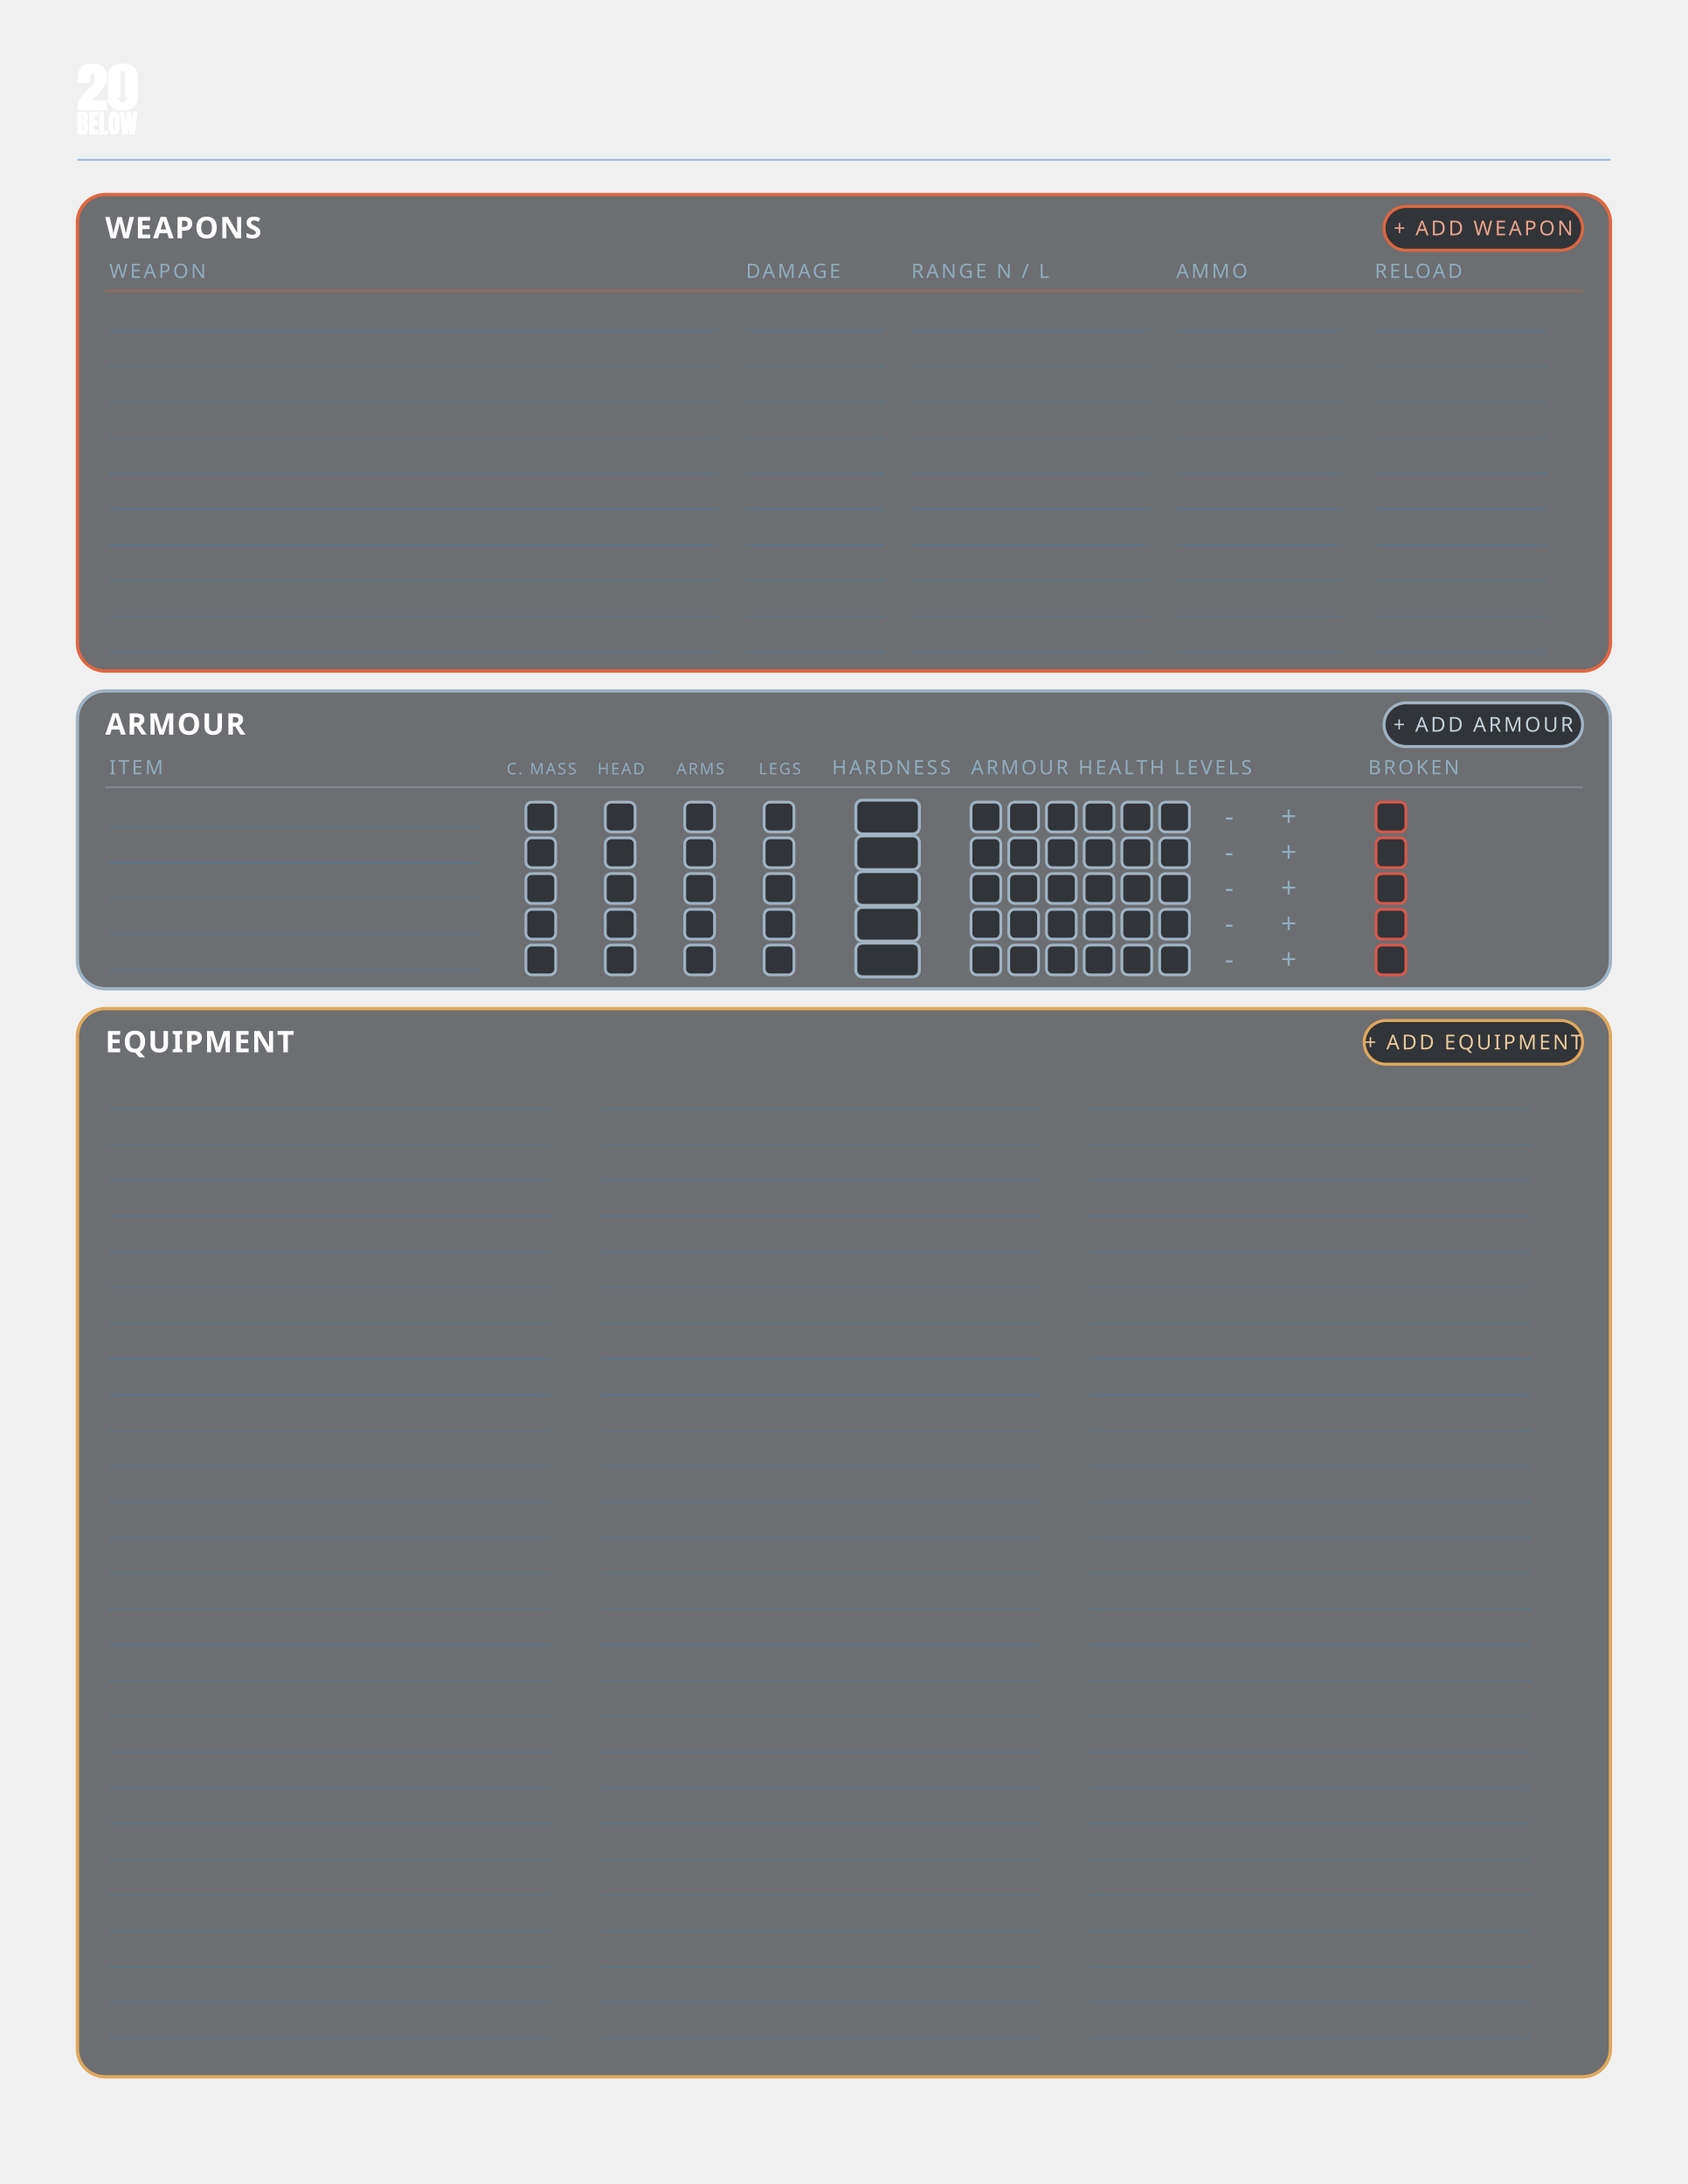
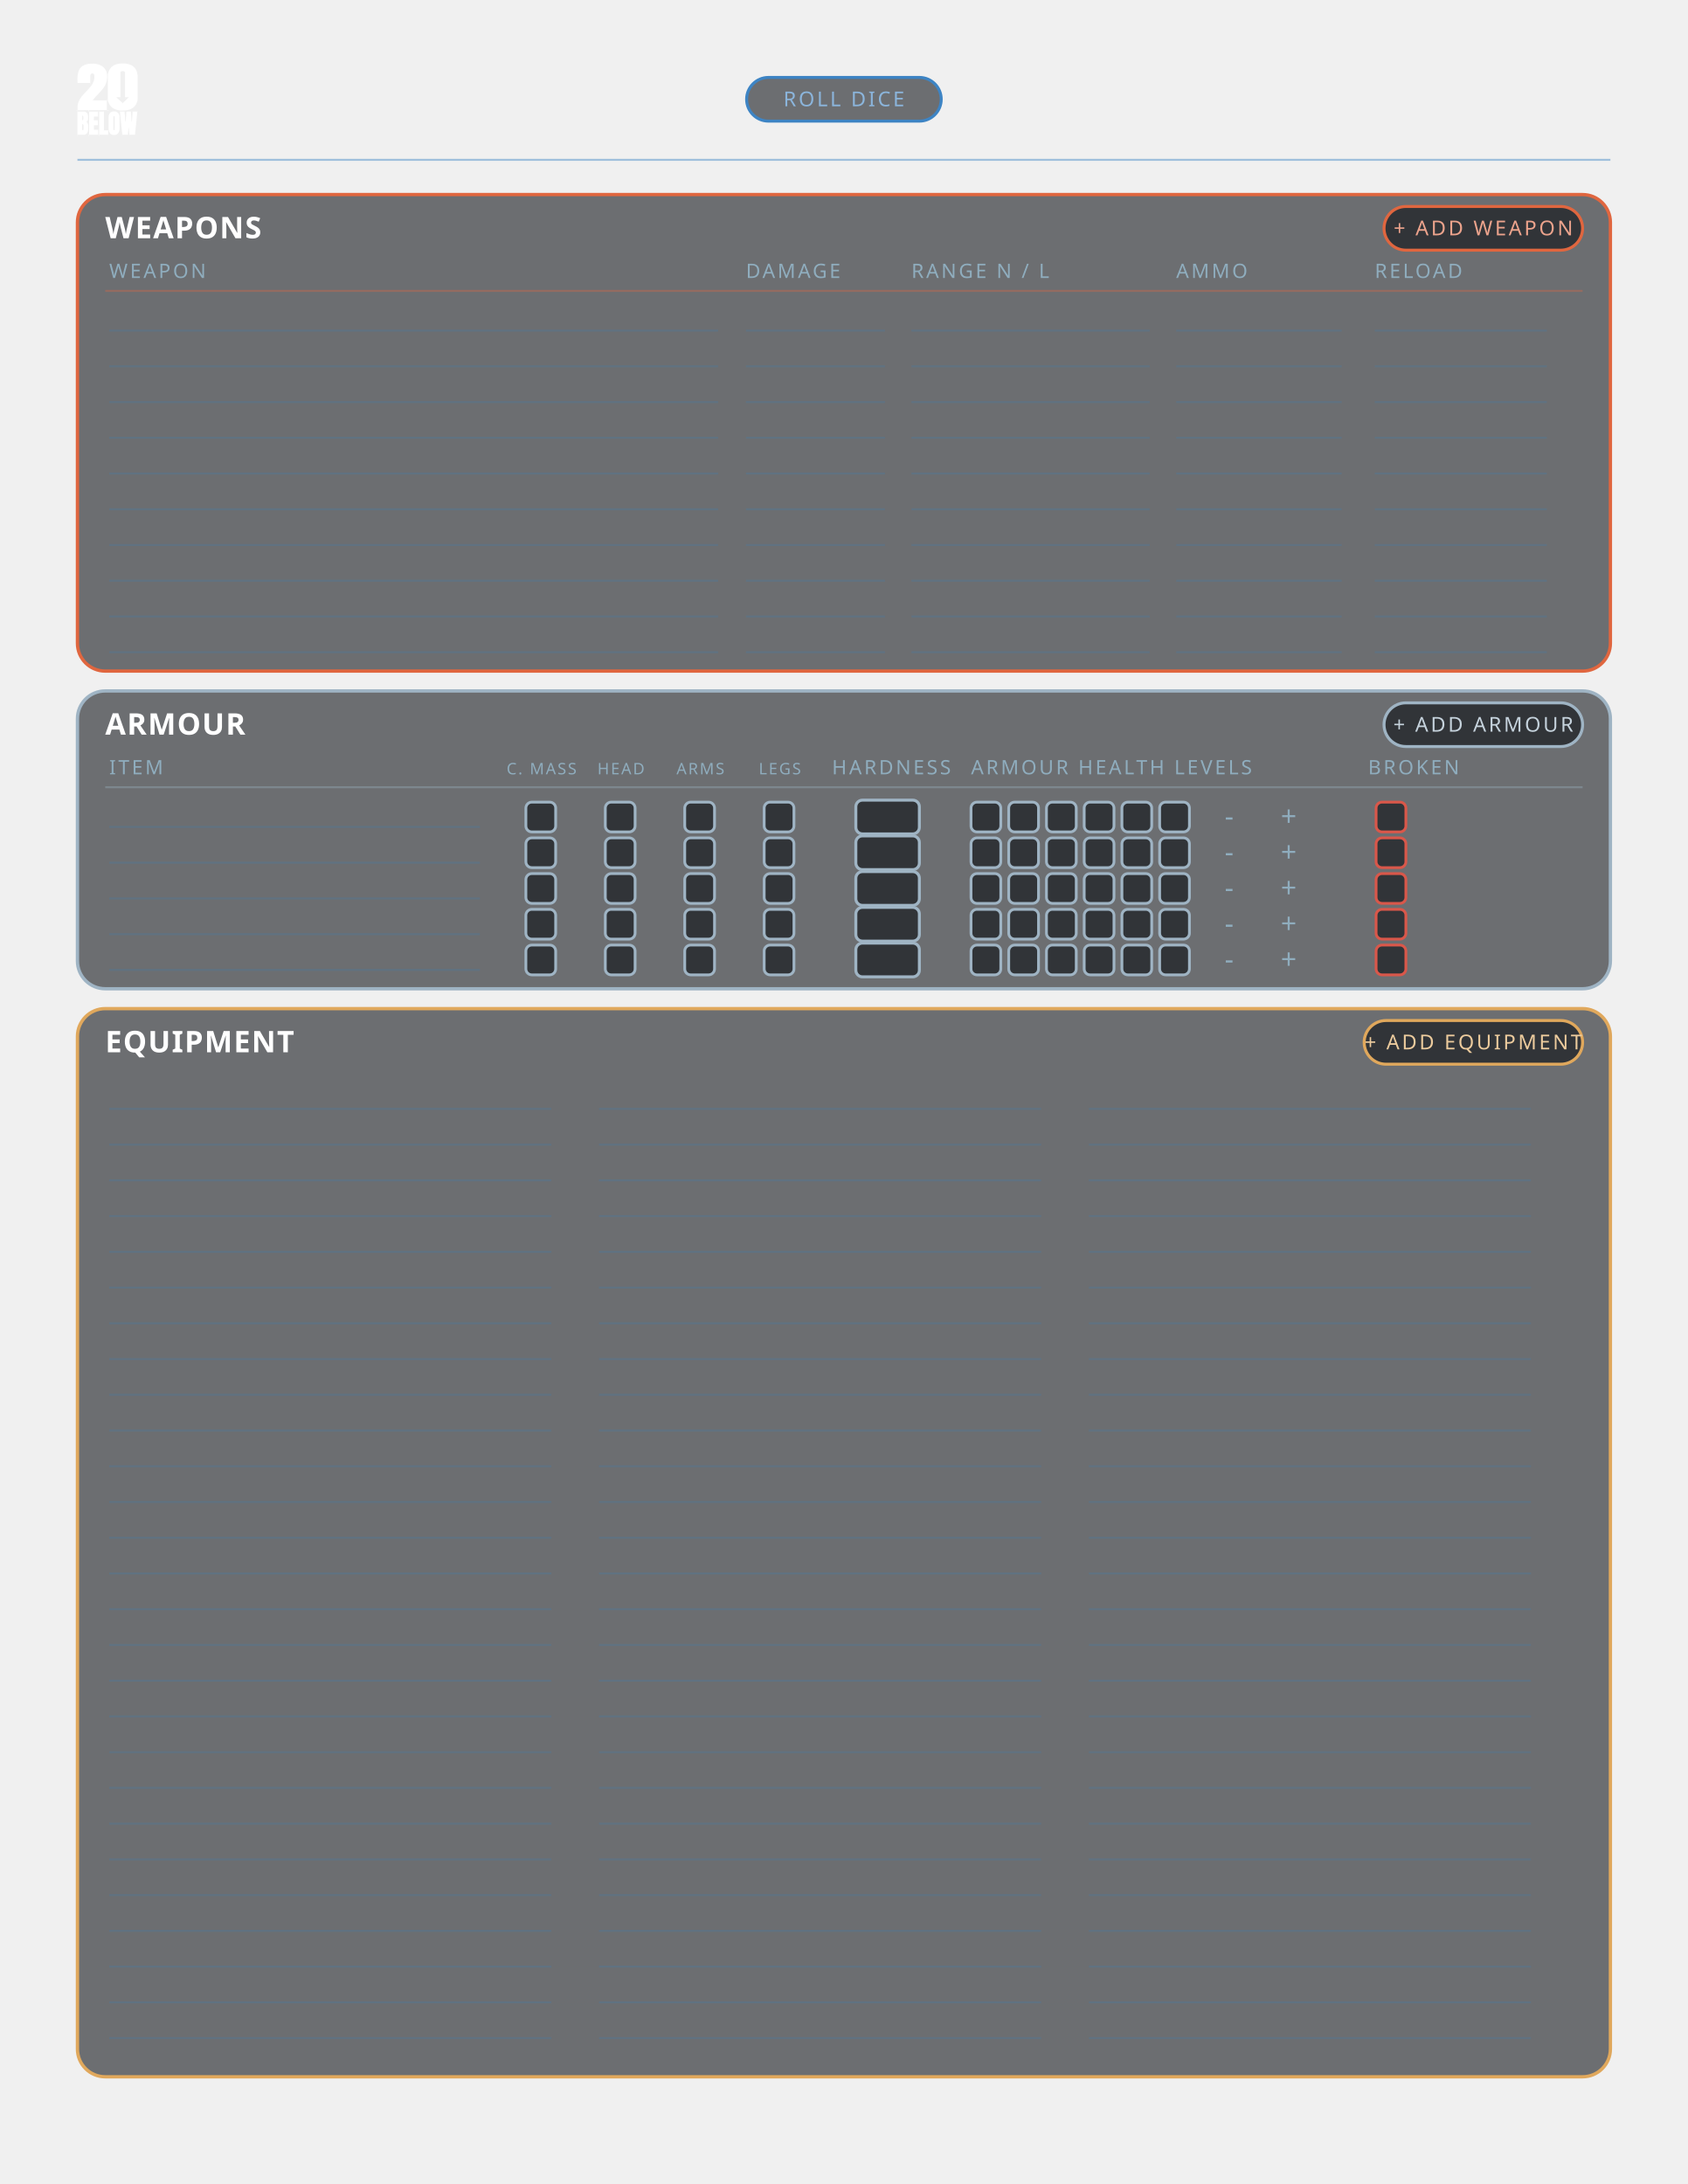
<svg xmlns="http://www.w3.org/2000/svg" width="2550" height="3300" viewBox="0 0 2550 3300" shape-rendering="geometricPrecision" text-rendering="geometricPrecision">
  <svg x="117" y="96" width="91.029" height="108" viewBox="0 0 649 770" preserveAspectRatio="xMidYMid meet" overflow="visible">
    <path fill="#FFFFFF" fill-rule="evenodd" d="M464.36 -0.14C452.82 0.49 446.39 1.89 438.79 3.29C431.18 4.68 425.65 5.99 418.71 8.21C411.77 10.44 402.54 14.20 397.14 16.64C391.75 19.08 391.46 19.30 386.36 22.86C381.25 26.42 371.23 33.89 366.50 38.00C361.77 42.11 361.46 42.96 358.00 47.50C354.54 52.04 349.18 59.18 345.71 65.21C342.25 71.25 339.64 77.14 337.21 83.71C334.79 90.29 332.76 96.93 331.14 104.64C329.52 112.36 328.10 83.79 327.50 130.00C326.90 176.21 326.62 334.71 327.57 381.93C328.52 429.14 330.52 403.81 333.21 413.29C335.90 422.76 339.42 430.92 343.71 438.79C348.01 446.65 354.04 454.63 359.00 460.50C363.96 466.37 369.11 470.39 373.50 474.00C377.89 477.61 379.49 478.85 385.36 482.14C391.23 485.44 399.48 490.36 408.71 493.79C417.95 497.21 430.40 500.60 440.79 502.71C451.17 504.83 458.48 506.05 471.00 506.50C483.52 506.95 503.87 506.37 515.93 505.43C527.99 504.49 535.80 502.46 543.36 500.86C550.92 499.25 556.04 497.54 561.29 495.79C566.54 494.04 569.30 493.13 574.86 490.36C580.42 487.58 589.54 482.37 594.64 479.14C599.75 475.92 600.94 475.27 605.50 471.00C610.06 466.73 617.86 458.52 622.00 453.50C626.14 448.48 627.39 446.39 630.36 440.86C633.32 435.32 637.39 426.73 639.79 420.29C642.18 413.85 643.26 410.43 644.71 402.21C646.17 394.00 647.87 414.54 648.50 371.00C649.13 327.46 648.68 181.82 648.50 141.00C648.32 100.18 648.71 134.29 647.43 126.07C646.14 117.86 643.80 101.87 640.79 91.71C637.77 81.56 633.82 73.18 629.36 65.14C624.89 57.11 619.95 50.05 614.00 43.50C608.05 36.95 600.83 30.83 593.64 25.86C586.45 20.88 579.60 17.24 570.86 13.64C562.12 10.05 551.69 6.64 541.21 4.29C530.74 1.93 520.81 0.24 508.00 -0.50C495.19 -1.24 475.89 -0.77 464.36 -0.14Z M139.36 1.86C129.87 2.20 128.85 2.35 121.07 3.57C113.30 4.80 100.87 7.04 92.71 9.21C84.56 11.39 78.54 13.70 72.14 16.64C65.75 19.58 59.30 23.63 54.36 26.86C49.42 30.08 46.92 31.75 42.50 36.00C38.08 40.25 31.83 47.17 27.86 52.36C23.88 57.55 21.58 61.08 18.64 67.14C15.70 73.20 12.89 79.06 10.21 88.71C7.54 98.37 4.36 112.86 2.57 125.07C0.79 137.29 -0.17 150.19 -0.50 162.00C-0.83 173.81 0.23 188.44 0.57 195.93C0.92 203.42 1.12 204.71 1.57 206.93C2.02 209.14 -19.18 208.89 3.29 209.21C25.75 209.54 113.99 209.39 136.36 208.86C158.73 208.32 137.31 217.48 137.50 206.00C137.69 194.52 137.23 153.23 137.50 140.00C137.77 126.77 138.45 130.29 139.14 126.64C139.83 123.00 140.67 120.50 141.64 118.14C142.62 115.79 142.96 114.30 145.00 112.50C147.04 110.70 151.36 108.36 153.86 107.36C156.36 106.36 157.43 106.36 160.00 106.50C162.57 106.64 166.40 106.93 169.29 108.21C172.17 109.50 175.10 110.40 177.29 114.21C179.48 118.02 181.56 124.27 182.43 131.07C183.30 137.87 182.93 148.12 182.50 155.00C182.07 161.88 181.14 166.48 179.86 172.36C178.57 178.24 177.54 183.04 174.79 190.29C172.04 197.54 167.63 207.80 163.36 215.86C159.08 223.92 157.04 228.20 149.14 238.64C141.25 249.08 128.69 264.36 116.00 278.50C103.31 292.64 84.50 311.00 73.00 323.50C61.50 336.00 54.19 344.52 47.00 353.50C39.81 362.48 34.42 370.42 29.86 377.36C25.30 384.30 22.92 388.58 19.64 395.14C16.37 401.70 12.94 408.61 10.21 416.71C7.49 424.82 4.74 436.90 3.29 443.79C1.83 450.67 1.75 448.51 1.50 458.00C1.25 467.49 1.20 493.30 1.79 500.71C2.37 508.13 -47.13 502.27 5.00 502.50C57.13 502.73 262.65 502.82 314.57 502.07C366.49 501.32 316.18 515.01 316.50 498.00C316.82 480.99 316.69 416.81 316.50 400.00C316.31 383.19 339.94 397.73 315.36 397.14C290.77 396.56 193.86 396.83 169.00 396.50C144.14 396.17 162.38 400.98 166.21 395.14C170.05 389.31 179.70 375.44 192.00 361.50C204.30 347.56 228.33 324.00 240.00 311.50C251.67 299.00 254.98 294.98 262.00 286.50C269.02 278.02 275.92 269.92 282.14 260.64C288.37 251.37 294.25 241.58 299.36 230.86C304.46 220.13 309.44 207.94 312.79 196.29C316.13 184.63 318.14 169.14 319.43 160.93C320.71 152.71 320.50 153.81 320.50 147.00C320.50 140.19 320.20 127.96 319.43 120.07C318.65 112.18 317.30 105.70 315.86 99.64C314.42 93.58 313.24 89.60 310.79 83.71C308.33 77.83 305.56 71.11 301.14 64.36C296.73 57.61 290.01 49.15 284.29 43.21C278.56 37.27 273.36 33.14 266.79 28.71C260.21 24.29 251.94 19.89 244.86 16.64C237.77 13.39 232.27 11.39 224.29 9.21C216.30 7.04 204.64 4.86 196.93 3.57C189.21 2.29 187.60 1.79 178.00 1.50C168.40 1.21 148.85 1.51 139.36 1.86Z M483.50 81.00C487.49 80.82 493.83 81.17 497.50 82.00C501.17 82.83 503.45 84.05 505.50 86.00C507.55 87.95 508.63 90.20 509.79 93.71C510.94 97.23 511.96 62.70 512.43 107.07C512.89 151.44 512.13 317.37 512.57 359.93C513.01 402.49 508.83 362.00 515.07 362.43C521.31 362.86 543.76 362.31 550.00 362.50C556.24 362.69 562.08 353.65 552.50 363.57C542.92 373.49 503.42 411.65 492.50 422.00C481.58 432.35 499.17 435.38 487.00 425.64C474.83 415.90 430.33 374.10 419.50 363.57C408.67 353.05 415.26 362.69 422.00 362.50C428.74 362.31 453.19 362.86 459.93 362.43C466.67 362.00 462.00 402.00 462.43 359.93C462.86 317.86 462.07 154.40 462.50 110.00C462.93 65.60 464.13 97.30 465.00 93.50C465.87 89.70 466.29 88.95 467.71 87.21C469.14 85.48 470.94 84.11 473.57 83.07C476.20 82.04 479.51 81.18 483.50 81.00Z M387.36 515.86C382.49 516.46 376.02 517.19 370.71 519.21C365.40 521.24 359.83 524.33 355.50 528.00C351.17 531.67 347.43 536.76 344.71 541.21C342.00 545.67 340.75 548.75 339.21 554.71C337.68 560.68 336.12 552.29 335.50 577.00C334.88 601.71 335.06 678.61 335.50 703.00C335.94 727.39 337.19 718.31 338.14 723.36C339.10 728.40 339.43 729.07 341.21 733.29C343.00 737.50 346.14 744.52 348.86 748.64C351.57 752.76 354.45 755.38 357.50 758.00C360.55 760.62 363.81 762.69 367.14 764.36C370.48 766.02 374.36 767.14 377.50 768.00C380.64 768.86 381.75 769.25 386.00 769.50C390.25 769.75 397.02 770.36 403.00 769.50C408.98 768.64 417.11 766.27 421.86 764.36C426.61 762.44 427.93 761.43 431.50 758.00C435.07 754.57 440.23 748.89 443.29 743.79C446.35 738.68 448.15 733.99 449.86 727.36C451.56 720.73 452.89 729.06 453.50 704.00C454.11 678.94 453.94 601.23 453.50 577.00C453.06 552.77 452.05 563.95 450.86 558.64C449.67 553.33 447.98 548.86 446.36 545.14C444.74 541.43 443.29 539.21 441.14 536.36C439.00 533.50 436.38 530.45 433.50 528.00C430.62 525.55 427.02 523.31 423.86 521.64C420.69 519.98 418.49 519.01 414.50 518.00C410.51 516.99 404.45 515.93 399.93 515.57C395.40 515.21 392.23 515.25 387.36 515.86Z M1.43 517.93C-9.82 518.68 -0.23 480.70 -0.50 522.00C-0.77 563.30 -0.80 724.80 -0.21 765.71C0.37 806.63 -8.87 767.20 3.00 767.50C14.87 767.80 57.60 767.93 71.00 767.50C84.40 767.07 79.01 766.68 83.43 764.93C87.85 763.18 94.02 759.69 97.50 757.00C100.98 754.31 102.07 752.57 104.29 748.79C106.50 745.00 108.93 740.26 110.79 734.29C112.64 728.31 114.48 723.48 115.43 712.93C116.38 702.38 116.60 679.88 116.50 671.00C116.40 662.12 116.25 664.75 114.86 659.64C113.46 654.54 109.95 644.55 108.14 640.36C106.33 636.17 105.75 636.39 104.00 634.50C102.25 632.61 96.75 632.27 97.64 629.00C98.54 625.73 106.73 619.70 109.36 614.86C111.99 610.01 112.57 607.24 113.43 599.93C114.29 592.62 115.08 580.06 114.50 571.00C113.92 561.94 111.65 551.68 109.93 545.57C108.20 539.46 105.88 537.12 104.14 534.36C102.40 531.60 101.55 530.79 99.50 529.00C97.45 527.21 94.69 525.14 91.86 523.64C89.02 522.14 86.64 521.02 82.50 520.00C78.36 518.98 80.51 517.85 67.00 517.50C53.49 517.15 12.68 517.18 1.43 517.93Z M126.64 518.14C111.23 518.73 125.64 479.74 125.50 521.00C125.36 562.26 125.20 724.63 125.79 765.71C126.37 806.80 112.85 767.25 129.00 767.50C145.15 767.75 206.80 767.80 222.71 767.21C238.63 766.63 224.31 772.76 224.50 764.00C224.69 755.24 224.44 723.06 223.86 714.64C223.27 706.23 228.30 713.70 221.00 713.50C213.70 713.30 187.21 713.62 180.07 713.43C172.93 713.24 178.57 712.93 178.14 712.36C177.71 711.79 177.50 717.79 177.50 710.00C177.50 702.21 177.56 673.23 178.14 665.64C178.73 658.06 174.37 664.70 181.00 664.50C187.63 664.30 211.45 664.62 217.93 664.43C224.40 664.24 219.43 663.93 219.86 663.36C220.29 662.79 220.46 669.32 220.50 661.00C220.54 652.68 220.82 621.68 220.07 613.43C219.32 605.18 222.90 611.93 216.00 611.50C209.10 611.07 185.06 611.44 178.64 610.86C172.23 610.27 177.68 614.13 177.50 608.00C177.32 601.87 177.14 580.14 177.57 574.07C178.00 568.00 173.17 572.00 180.07 571.57C186.98 571.14 212.04 571.70 219.00 571.50C225.96 571.30 221.35 579.04 221.86 570.36C222.37 561.68 222.71 528.24 222.07 519.43C221.43 510.62 233.90 517.71 218.00 517.50C202.10 517.29 142.06 517.56 126.64 518.14Z M234.64 518.14C226.73 518.73 233.64 479.74 233.50 521.00C233.36 562.26 233.20 724.63 233.79 765.71C234.37 806.80 221.01 767.25 237.00 767.50C252.99 767.75 313.96 767.80 329.71 767.21C345.46 766.63 331.31 771.76 331.50 764.00C331.69 756.24 331.44 728.06 330.86 720.64C330.27 713.23 335.13 719.70 328.00 719.50C320.87 719.30 295.14 719.86 288.07 719.43C281.00 719.00 286.07 750.26 285.57 716.93C285.07 683.60 285.83 552.67 285.07 519.43C284.31 486.19 289.40 517.71 281.00 517.50C272.60 517.29 242.56 517.56 234.64 518.14Z M459.64 518.14C451.90 519.38 454.65 483.56 458.57 524.93C462.49 566.30 478.57 725.93 483.14 766.36C487.71 806.79 476.52 767.31 486.00 767.50C495.48 767.69 530.43 767.76 540.00 767.50C549.57 767.24 541.67 778.67 543.43 765.93C545.19 753.19 549.14 704.26 550.57 691.07C552.00 677.88 550.40 674.24 552.00 686.79C553.60 699.33 558.31 752.90 560.14 766.36C561.98 779.81 553.30 767.42 563.00 767.50C572.70 767.58 608.79 767.79 618.36 766.86C627.93 765.93 619.58 767.58 620.43 761.93C621.27 756.27 619.43 772.26 623.43 732.93C627.43 693.60 641.02 561.64 644.43 525.93C647.83 490.21 644.43 520.05 643.86 518.64C643.29 517.24 648.64 517.69 641.00 517.50C633.36 517.31 605.85 517.18 598.00 517.50C590.15 517.82 596.10 500.64 593.93 519.43C591.76 538.21 588.05 630.14 585.00 630.21C581.95 630.29 577.81 538.64 575.64 519.86C573.48 501.07 579.81 517.76 572.00 517.50C564.19 517.24 536.36 516.02 528.79 518.29C521.21 520.55 528.37 512.25 526.57 531.07C524.77 549.89 521.06 633.18 518.00 631.21C514.94 629.25 510.38 538.24 508.21 519.29C506.05 500.33 513.10 517.69 505.00 517.50C496.90 517.31 467.38 516.90 459.64 518.14Z M51.14 563.64C51.71 556.24 52.37 562.51 54.00 562.50C55.63 562.49 59.36 562.14 60.93 563.57C62.50 565.00 63.00 566.00 63.43 571.07C63.86 576.14 63.74 588.43 63.50 594.00C63.26 599.57 62.62 602.12 62.00 604.50C61.38 606.88 60.80 607.46 59.79 608.29C58.77 609.11 57.18 609.27 55.93 609.43C54.68 609.58 53.18 609.63 52.29 609.21C51.39 608.80 50.76 614.52 50.57 606.93C50.38 599.33 50.57 571.05 51.14 563.64Z M391.57 568.07C393.26 567.36 396.56 566.63 398.21 568.29C399.87 569.94 400.95 555.05 401.50 578.00C402.05 600.95 401.89 683.06 401.50 706.00C401.11 728.94 400.39 713.58 399.14 715.64C397.89 717.70 395.44 718.13 394.00 718.36C392.56 718.58 391.42 717.73 390.50 717.00C389.58 716.27 389.17 716.33 388.50 714.00C387.83 711.67 386.83 725.17 386.50 703.00C386.17 680.83 386.24 602.74 386.50 581.00C386.76 559.26 387.23 574.73 388.07 572.57C388.92 570.42 389.88 568.79 391.57 568.07Z M51.14 655.64C52.21 645.57 55.13 654.42 56.93 654.57C58.73 654.73 60.76 655.74 61.93 656.57C63.10 657.40 63.33 657.83 63.93 659.57C64.52 661.31 65.30 658.65 65.50 667.00C65.70 675.35 65.76 701.60 65.14 709.64C64.52 717.69 63.86 713.88 61.79 715.29C59.71 716.69 54.60 718.12 52.71 718.07C50.83 718.02 50.76 725.40 50.50 715.00C50.24 704.60 50.07 665.71 51.14 655.64Z" />
  </svg>
+   <path d="M1161 117 H1389 A33 33 0 0 1 1422 150 V150 A33 33 0 0 1 1389 183 H1161 A33 33 0 0 1 1128 150 V150 A33 33 0 0 1 1161 117 Z" fill="#01050A" fill-opacity="0.55" />
+   <path d="M1161 117 H1389 A33 33 0 0 1 1422 150 V150 A33 33 0 0 1 1389 183 H1161 A33 33 0 0 1 1128 150 V150 A33 33 0 0 1 1161 117 Z" fill="none" stroke="#3D84C4" stroke-width="4.5" />
+   <text x="1275" y="160.56" font-family="'Segoe UI', Montserrat, system-ui, sans-serif" font-size="31" letter-spacing="3.6" fill="#8BB5DC" text-anchor="middle">ROLL DICE</text>
  <rect x="117" y="240" width="2316" height="3" fill="#3D84C4" fill-opacity="0.45" />
  <path d="M159 294 H2391 A42 42 0 0 1 2433 336 V972 A42 42 0 0 1 2391 1014 H159 A42 42 0 0 1 117 972 V336 A42 42 0 0 1 159 294 Z" fill="#01050A" fill-opacity="0.55" />
  <path d="M159 294 H2391 A42 42 0 0 1 2433 336 V972 A42 42 0 0 1 2391 1014 H159 A42 42 0 0 1 117 972 V336 A42 42 0 0 1 159 294 Z" fill="none" stroke="#E0663F" stroke-width="5" />
  <text x="159" y="360" font-family="'Segoe UI Semibold', 'Segoe UI', Montserrat, system-ui, sans-serif" font-size="45" font-weight="600" letter-spacing="1.8" fill="#FFFFFF" text-anchor="start">WEAPONS</text>
  <path d="M2124 312 H2358 A33 33 0 0 1 2391 345 V345 A33 33 0 0 1 2358 378 H2124 A33 33 0 0 1 2091 345 V345 A33 33 0 0 1 2124 312 Z" fill="#01050A" fill-opacity="0.55" />
  <path d="M2124 312 H2358 A33 33 0 0 1 2391 345 V345 A33 33 0 0 1 2358 378 H2124 A33 33 0 0 1 2091 345 V345 A33 33 0 0 1 2124 312 Z" fill="none" stroke="#E0663F" stroke-width="4.5" />
  <text x="2241" y="355.56" font-family="'Segoe UI', Montserrat, system-ui, sans-serif" font-size="31" letter-spacing="3.6" fill="#ECA38C" text-anchor="middle">+ ADD WEAPON</text>
  <text x="165" y="420" font-family="'Segoe UI', Montserrat, system-ui, sans-serif" font-size="30" letter-spacing="3.6" fill="#8FADBE" text-anchor="start">WEAPON</text>
  <text x="1127" y="420" font-family="'Segoe UI', Montserrat, system-ui, sans-serif" font-size="30" letter-spacing="3.6" fill="#8FADBE" text-anchor="start">DAMAGE</text>
  <text x="1377" y="420" font-family="'Segoe UI', Montserrat, system-ui, sans-serif" font-size="30" letter-spacing="3.6" fill="#8FADBE" text-anchor="start">RANGE N / L</text>
  <text x="1777" y="420" font-family="'Segoe UI', Montserrat, system-ui, sans-serif" font-size="30" letter-spacing="3.6" fill="#8FADBE" text-anchor="start">AMMO</text>
  <text x="2077" y="420" font-family="'Segoe UI', Montserrat, system-ui, sans-serif" font-size="30" letter-spacing="3.6" fill="#8FADBE" text-anchor="start">RELOAD</text>
  <rect x="159" y="438" width="2232" height="3" fill="#E0663F" fill-opacity="0.35" />
  <rect x="165" y="498" width="920" height="3" fill="#5C7488" fill-opacity="0.7" />
  <rect x="1127" y="498" width="210" height="3" fill="#5C7488" fill-opacity="0.7" />
  <rect x="1377" y="498" width="360" height="3" fill="#5C7488" fill-opacity="0.7" />
  <rect x="1777" y="498" width="250" height="3" fill="#5C7488" fill-opacity="0.7" />
  <rect x="2077" y="498" width="260" height="3" fill="#5C7488" fill-opacity="0.7" />
  <rect x="165" y="552" width="920" height="3" fill="#5C7488" fill-opacity="0.7" />
  <rect x="1127" y="552" width="210" height="3" fill="#5C7488" fill-opacity="0.7" />
  <rect x="1377" y="552" width="360" height="3" fill="#5C7488" fill-opacity="0.7" />
  <rect x="1777" y="552" width="250" height="3" fill="#5C7488" fill-opacity="0.7" />
  <rect x="2077" y="552" width="260" height="3" fill="#5C7488" fill-opacity="0.7" />
  <rect x="165" y="606" width="920" height="3" fill="#5C7488" fill-opacity="0.7" />
  <rect x="1127" y="606" width="210" height="3" fill="#5C7488" fill-opacity="0.7" />
  <rect x="1377" y="606" width="360" height="3" fill="#5C7488" fill-opacity="0.7" />
  <rect x="1777" y="606" width="250" height="3" fill="#5C7488" fill-opacity="0.7" />
  <rect x="2077" y="606" width="260" height="3" fill="#5C7488" fill-opacity="0.7" />
  <rect x="165" y="660" width="920" height="3" fill="#5C7488" fill-opacity="0.7" />
  <rect x="1127" y="660" width="210" height="3" fill="#5C7488" fill-opacity="0.7" />
  <rect x="1377" y="660" width="360" height="3" fill="#5C7488" fill-opacity="0.7" />
  <rect x="1777" y="660" width="250" height="3" fill="#5C7488" fill-opacity="0.7" />
  <rect x="2077" y="660" width="260" height="3" fill="#5C7488" fill-opacity="0.7" />
  <rect x="165" y="714" width="920" height="3" fill="#5C7488" fill-opacity="0.7" />
  <rect x="1127" y="714" width="210" height="3" fill="#5C7488" fill-opacity="0.7" />
  <rect x="1377" y="714" width="360" height="3" fill="#5C7488" fill-opacity="0.7" />
  <rect x="1777" y="714" width="250" height="3" fill="#5C7488" fill-opacity="0.7" />
  <rect x="2077" y="714" width="260" height="3" fill="#5C7488" fill-opacity="0.7" />
  <rect x="165" y="768" width="920" height="3" fill="#5C7488" fill-opacity="0.7" />
  <rect x="1127" y="768" width="210" height="3" fill="#5C7488" fill-opacity="0.7" />
  <rect x="1377" y="768" width="360" height="3" fill="#5C7488" fill-opacity="0.7" />
  <rect x="1777" y="768" width="250" height="3" fill="#5C7488" fill-opacity="0.7" />
  <rect x="2077" y="768" width="260" height="3" fill="#5C7488" fill-opacity="0.7" />
  <rect x="165" y="822" width="920" height="3" fill="#5C7488" fill-opacity="0.7" />
  <rect x="1127" y="822" width="210" height="3" fill="#5C7488" fill-opacity="0.7" />
  <rect x="1377" y="822" width="360" height="3" fill="#5C7488" fill-opacity="0.7" />
  <rect x="1777" y="822" width="250" height="3" fill="#5C7488" fill-opacity="0.7" />
  <rect x="2077" y="822" width="260" height="3" fill="#5C7488" fill-opacity="0.7" />
  <rect x="165" y="876" width="920" height="3" fill="#5C7488" fill-opacity="0.7" />
  <rect x="1127" y="876" width="210" height="3" fill="#5C7488" fill-opacity="0.7" />
  <rect x="1377" y="876" width="360" height="3" fill="#5C7488" fill-opacity="0.7" />
  <rect x="1777" y="876" width="250" height="3" fill="#5C7488" fill-opacity="0.7" />
  <rect x="2077" y="876" width="260" height="3" fill="#5C7488" fill-opacity="0.7" />
  <rect x="165" y="930" width="920" height="3" fill="#5C7488" fill-opacity="0.7" />
  <rect x="1127" y="930" width="210" height="3" fill="#5C7488" fill-opacity="0.7" />
  <rect x="1377" y="930" width="360" height="3" fill="#5C7488" fill-opacity="0.7" />
  <rect x="1777" y="930" width="250" height="3" fill="#5C7488" fill-opacity="0.7" />
  <rect x="2077" y="930" width="260" height="3" fill="#5C7488" fill-opacity="0.7" />
  <rect x="165" y="984" width="920" height="3" fill="#5C7488" fill-opacity="0.7" />
  <rect x="1127" y="984" width="210" height="3" fill="#5C7488" fill-opacity="0.7" />
  <rect x="1377" y="984" width="360" height="3" fill="#5C7488" fill-opacity="0.7" />
  <rect x="1777" y="984" width="250" height="3" fill="#5C7488" fill-opacity="0.7" />
  <rect x="2077" y="984" width="260" height="3" fill="#5C7488" fill-opacity="0.7" />
  <path d="M159 1044 H2391 A42 42 0 0 1 2433 1086 V1452 A42 42 0 0 1 2391 1494 H159 A42 42 0 0 1 117 1452 V1086 A42 42 0 0 1 159 1044 Z" fill="#01050A" fill-opacity="0.55" />
  <path d="M159 1044 H2391 A42 42 0 0 1 2433 1086 V1452 A42 42 0 0 1 2391 1494 H159 A42 42 0 0 1 117 1452 V1086 A42 42 0 0 1 159 1044 Z" fill="none" stroke="#9FB4C4" stroke-width="5" />
  <text x="159" y="1110" font-family="'Segoe UI Semibold', 'Segoe UI', Montserrat, system-ui, sans-serif" font-size="45" font-weight="600" letter-spacing="1.8" fill="#FFFFFF" text-anchor="start">ARMOUR</text>
  <path d="M2124 1062 H2358 A33 33 0 0 1 2391 1095 V1095 A33 33 0 0 1 2358 1128 H2124 A33 33 0 0 1 2091 1095 V1095 A33 33 0 0 1 2124 1062 Z" fill="#01050A" fill-opacity="0.55" />
  <path d="M2124 1062 H2358 A33 33 0 0 1 2391 1095 V1095 A33 33 0 0 1 2358 1128 H2124 A33 33 0 0 1 2091 1095 V1095 A33 33 0 0 1 2124 1062 Z" fill="none" stroke="#9FB4C4" stroke-width="4.5" />
  <text x="2241" y="1105.56" font-family="'Segoe UI', Montserrat, system-ui, sans-serif" font-size="31" letter-spacing="3.6" fill="#C5D2DC" text-anchor="middle">+ ADD ARMOUR</text>
  <text x="165" y="1170" font-family="'Segoe UI', Montserrat, system-ui, sans-serif" font-size="30" letter-spacing="3.6" fill="#8FADBE" text-anchor="start">ITEM</text>
  <text x="1257" y="1170" font-family="'Segoe UI', Montserrat, system-ui, sans-serif" font-size="30" letter-spacing="3.6" fill="#8FADBE" text-anchor="start">HARDNESS</text>
  <text x="1467" y="1170" font-family="'Segoe UI', Montserrat, system-ui, sans-serif" font-size="30" letter-spacing="3.6" fill="#8FADBE" text-anchor="start">ARMOUR HEALTH LEVELS</text>
  <text x="2067" y="1170" font-family="'Segoe UI', Montserrat, system-ui, sans-serif" font-size="30" letter-spacing="3.6" fill="#8FADBE" text-anchor="start">BROKEN</text>
  <text x="818.2" y="1170" font-family="'Segoe UI', Montserrat, system-ui, sans-serif" font-size="24" letter-spacing="2.4" fill="#8FADBE" text-anchor="middle">C. MASS</text>
  <text x="938.2" y="1170" font-family="'Segoe UI', Montserrat, system-ui, sans-serif" font-size="24" letter-spacing="2.4" fill="#8FADBE" text-anchor="middle">HEAD</text>
  <text x="1058.2" y="1170" font-family="'Segoe UI', Montserrat, system-ui, sans-serif" font-size="24" letter-spacing="2.4" fill="#8FADBE" text-anchor="middle">ARMS</text>
  <text x="1178.2" y="1170" font-family="'Segoe UI', Montserrat, system-ui, sans-serif" font-size="24" letter-spacing="2.4" fill="#8FADBE" text-anchor="middle">LEGS</text>
  <rect x="159" y="1188" width="2232" height="3" fill="#9FB4C4" fill-opacity="0.35" />
  <rect x="165" y="1248" width="560" height="3" fill="#5C7488" fill-opacity="0.7" />
  <rect x="794.5" y="1212" width="45" height="45" rx="9" fill="#01050A" fill-opacity="0.55" stroke="#9FB4C4" stroke-width="4.2" stroke-opacity="1" />
  <rect x="914.5" y="1212" width="45" height="45" rx="9" fill="#01050A" fill-opacity="0.55" stroke="#9FB4C4" stroke-width="4.2" stroke-opacity="1" />
  <rect x="1034.5" y="1212" width="45" height="45" rx="9" fill="#01050A" fill-opacity="0.55" stroke="#9FB4C4" stroke-width="4.2" stroke-opacity="1" />
  <rect x="1154.5" y="1212" width="45" height="45" rx="9" fill="#01050A" fill-opacity="0.55" stroke="#9FB4C4" stroke-width="4.2" stroke-opacity="1" />
  <rect x="1293" y="1209" width="96" height="51" rx="10" fill="#01050A" fill-opacity="0.55" stroke="#9FB4C4" stroke-width="4.5" />
  <rect x="1467" y="1212" width="45" height="45" rx="9" fill="#01050A" fill-opacity="0.55" stroke="#9FB4C4" stroke-width="4.2" stroke-opacity="1" />
  <rect x="1524" y="1212" width="45" height="45" rx="9" fill="#01050A" fill-opacity="0.55" stroke="#9FB4C4" stroke-width="4.2" stroke-opacity="1" />
  <rect x="1581" y="1212" width="45" height="45" rx="9" fill="#01050A" fill-opacity="0.55" stroke="#9FB4C4" stroke-width="4.2" stroke-opacity="1" />
  <rect x="1638" y="1212" width="45" height="45" rx="9" fill="#01050A" fill-opacity="0.55" stroke="#9FB4C4" stroke-width="4.2" stroke-opacity="1" />
  <rect x="1695" y="1212" width="45" height="45" rx="9" fill="#01050A" fill-opacity="0.55" stroke="#9FB4C4" stroke-width="4.2" stroke-opacity="1" />
  <rect x="1752" y="1212" width="45" height="45" rx="9" fill="#01050A" fill-opacity="0.55" stroke="#9FB4C4" stroke-width="4.2" stroke-opacity="1" />
  <text x="1857" y="1248" font-family="'Segoe UI', Montserrat, system-ui, sans-serif" font-size="42" letter-spacing="0" fill="#8FADBE" text-anchor="middle">-</text>
  <text x="1947" y="1248" font-family="'Segoe UI', Montserrat, system-ui, sans-serif" font-size="42" letter-spacing="0" fill="#8FADBE" text-anchor="middle">+</text>
  <rect x="2079" y="1212" width="45" height="45" rx="9" fill="#01050A" fill-opacity="0.55" stroke="#D9574A" stroke-width="4.2" stroke-opacity="1" />
  <rect x="165" y="1302" width="560" height="3" fill="#5C7488" fill-opacity="0.7" />
  <rect x="794.5" y="1266" width="45" height="45" rx="9" fill="#01050A" fill-opacity="0.55" stroke="#9FB4C4" stroke-width="4.2" stroke-opacity="1" />
  <rect x="914.5" y="1266" width="45" height="45" rx="9" fill="#01050A" fill-opacity="0.55" stroke="#9FB4C4" stroke-width="4.2" stroke-opacity="1" />
  <rect x="1034.5" y="1266" width="45" height="45" rx="9" fill="#01050A" fill-opacity="0.55" stroke="#9FB4C4" stroke-width="4.2" stroke-opacity="1" />
  <rect x="1154.5" y="1266" width="45" height="45" rx="9" fill="#01050A" fill-opacity="0.55" stroke="#9FB4C4" stroke-width="4.2" stroke-opacity="1" />
  <rect x="1293" y="1263" width="96" height="51" rx="10" fill="#01050A" fill-opacity="0.55" stroke="#9FB4C4" stroke-width="4.5" />
  <rect x="1467" y="1266" width="45" height="45" rx="9" fill="#01050A" fill-opacity="0.55" stroke="#9FB4C4" stroke-width="4.2" stroke-opacity="1" />
  <rect x="1524" y="1266" width="45" height="45" rx="9" fill="#01050A" fill-opacity="0.55" stroke="#9FB4C4" stroke-width="4.2" stroke-opacity="1" />
  <rect x="1581" y="1266" width="45" height="45" rx="9" fill="#01050A" fill-opacity="0.55" stroke="#9FB4C4" stroke-width="4.2" stroke-opacity="1" />
  <rect x="1638" y="1266" width="45" height="45" rx="9" fill="#01050A" fill-opacity="0.55" stroke="#9FB4C4" stroke-width="4.2" stroke-opacity="1" />
  <rect x="1695" y="1266" width="45" height="45" rx="9" fill="#01050A" fill-opacity="0.55" stroke="#9FB4C4" stroke-width="4.2" stroke-opacity="1" />
  <rect x="1752" y="1266" width="45" height="45" rx="9" fill="#01050A" fill-opacity="0.55" stroke="#9FB4C4" stroke-width="4.2" stroke-opacity="1" />
  <text x="1857" y="1302" font-family="'Segoe UI', Montserrat, system-ui, sans-serif" font-size="42" letter-spacing="0" fill="#8FADBE" text-anchor="middle">-</text>
  <text x="1947" y="1302" font-family="'Segoe UI', Montserrat, system-ui, sans-serif" font-size="42" letter-spacing="0" fill="#8FADBE" text-anchor="middle">+</text>
  <rect x="2079" y="1266" width="45" height="45" rx="9" fill="#01050A" fill-opacity="0.55" stroke="#D9574A" stroke-width="4.2" stroke-opacity="1" />
  <rect x="165" y="1356" width="560" height="3" fill="#5C7488" fill-opacity="0.7" />
  <rect x="794.5" y="1320" width="45" height="45" rx="9" fill="#01050A" fill-opacity="0.55" stroke="#9FB4C4" stroke-width="4.2" stroke-opacity="1" />
  <rect x="914.5" y="1320" width="45" height="45" rx="9" fill="#01050A" fill-opacity="0.55" stroke="#9FB4C4" stroke-width="4.2" stroke-opacity="1" />
  <rect x="1034.5" y="1320" width="45" height="45" rx="9" fill="#01050A" fill-opacity="0.55" stroke="#9FB4C4" stroke-width="4.2" stroke-opacity="1" />
  <rect x="1154.5" y="1320" width="45" height="45" rx="9" fill="#01050A" fill-opacity="0.55" stroke="#9FB4C4" stroke-width="4.2" stroke-opacity="1" />
  <rect x="1293" y="1317" width="96" height="51" rx="10" fill="#01050A" fill-opacity="0.55" stroke="#9FB4C4" stroke-width="4.5" />
  <rect x="1467" y="1320" width="45" height="45" rx="9" fill="#01050A" fill-opacity="0.55" stroke="#9FB4C4" stroke-width="4.2" stroke-opacity="1" />
  <rect x="1524" y="1320" width="45" height="45" rx="9" fill="#01050A" fill-opacity="0.55" stroke="#9FB4C4" stroke-width="4.2" stroke-opacity="1" />
  <rect x="1581" y="1320" width="45" height="45" rx="9" fill="#01050A" fill-opacity="0.55" stroke="#9FB4C4" stroke-width="4.2" stroke-opacity="1" />
  <rect x="1638" y="1320" width="45" height="45" rx="9" fill="#01050A" fill-opacity="0.55" stroke="#9FB4C4" stroke-width="4.2" stroke-opacity="1" />
  <rect x="1695" y="1320" width="45" height="45" rx="9" fill="#01050A" fill-opacity="0.55" stroke="#9FB4C4" stroke-width="4.2" stroke-opacity="1" />
  <rect x="1752" y="1320" width="45" height="45" rx="9" fill="#01050A" fill-opacity="0.55" stroke="#9FB4C4" stroke-width="4.2" stroke-opacity="1" />
  <text x="1857" y="1356" font-family="'Segoe UI', Montserrat, system-ui, sans-serif" font-size="42" letter-spacing="0" fill="#8FADBE" text-anchor="middle">-</text>
  <text x="1947" y="1356" font-family="'Segoe UI', Montserrat, system-ui, sans-serif" font-size="42" letter-spacing="0" fill="#8FADBE" text-anchor="middle">+</text>
  <rect x="2079" y="1320" width="45" height="45" rx="9" fill="#01050A" fill-opacity="0.55" stroke="#D9574A" stroke-width="4.2" stroke-opacity="1" />
  <rect x="165" y="1410" width="560" height="3" fill="#5C7488" fill-opacity="0.7" />
  <rect x="794.5" y="1374" width="45" height="45" rx="9" fill="#01050A" fill-opacity="0.55" stroke="#9FB4C4" stroke-width="4.2" stroke-opacity="1" />
  <rect x="914.5" y="1374" width="45" height="45" rx="9" fill="#01050A" fill-opacity="0.55" stroke="#9FB4C4" stroke-width="4.2" stroke-opacity="1" />
  <rect x="1034.5" y="1374" width="45" height="45" rx="9" fill="#01050A" fill-opacity="0.55" stroke="#9FB4C4" stroke-width="4.2" stroke-opacity="1" />
  <rect x="1154.5" y="1374" width="45" height="45" rx="9" fill="#01050A" fill-opacity="0.55" stroke="#9FB4C4" stroke-width="4.2" stroke-opacity="1" />
  <rect x="1293" y="1371" width="96" height="51" rx="10" fill="#01050A" fill-opacity="0.55" stroke="#9FB4C4" stroke-width="4.5" />
  <rect x="1467" y="1374" width="45" height="45" rx="9" fill="#01050A" fill-opacity="0.55" stroke="#9FB4C4" stroke-width="4.2" stroke-opacity="1" />
  <rect x="1524" y="1374" width="45" height="45" rx="9" fill="#01050A" fill-opacity="0.55" stroke="#9FB4C4" stroke-width="4.2" stroke-opacity="1" />
  <rect x="1581" y="1374" width="45" height="45" rx="9" fill="#01050A" fill-opacity="0.55" stroke="#9FB4C4" stroke-width="4.2" stroke-opacity="1" />
  <rect x="1638" y="1374" width="45" height="45" rx="9" fill="#01050A" fill-opacity="0.55" stroke="#9FB4C4" stroke-width="4.2" stroke-opacity="1" />
  <rect x="1695" y="1374" width="45" height="45" rx="9" fill="#01050A" fill-opacity="0.55" stroke="#9FB4C4" stroke-width="4.2" stroke-opacity="1" />
  <rect x="1752" y="1374" width="45" height="45" rx="9" fill="#01050A" fill-opacity="0.55" stroke="#9FB4C4" stroke-width="4.2" stroke-opacity="1" />
  <text x="1857" y="1410" font-family="'Segoe UI', Montserrat, system-ui, sans-serif" font-size="42" letter-spacing="0" fill="#8FADBE" text-anchor="middle">-</text>
  <text x="1947" y="1410" font-family="'Segoe UI', Montserrat, system-ui, sans-serif" font-size="42" letter-spacing="0" fill="#8FADBE" text-anchor="middle">+</text>
  <rect x="2079" y="1374" width="45" height="45" rx="9" fill="#01050A" fill-opacity="0.55" stroke="#D9574A" stroke-width="4.2" stroke-opacity="1" />
  <rect x="165" y="1464" width="560" height="3" fill="#5C7488" fill-opacity="0.7" />
  <rect x="794.5" y="1428" width="45" height="45" rx="9" fill="#01050A" fill-opacity="0.55" stroke="#9FB4C4" stroke-width="4.2" stroke-opacity="1" />
  <rect x="914.5" y="1428" width="45" height="45" rx="9" fill="#01050A" fill-opacity="0.55" stroke="#9FB4C4" stroke-width="4.2" stroke-opacity="1" />
  <rect x="1034.5" y="1428" width="45" height="45" rx="9" fill="#01050A" fill-opacity="0.55" stroke="#9FB4C4" stroke-width="4.2" stroke-opacity="1" />
  <rect x="1154.5" y="1428" width="45" height="45" rx="9" fill="#01050A" fill-opacity="0.55" stroke="#9FB4C4" stroke-width="4.2" stroke-opacity="1" />
  <rect x="1293" y="1425" width="96" height="51" rx="10" fill="#01050A" fill-opacity="0.55" stroke="#9FB4C4" stroke-width="4.5" />
  <rect x="1467" y="1428" width="45" height="45" rx="9" fill="#01050A" fill-opacity="0.55" stroke="#9FB4C4" stroke-width="4.2" stroke-opacity="1" />
  <rect x="1524" y="1428" width="45" height="45" rx="9" fill="#01050A" fill-opacity="0.55" stroke="#9FB4C4" stroke-width="4.2" stroke-opacity="1" />
  <rect x="1581" y="1428" width="45" height="45" rx="9" fill="#01050A" fill-opacity="0.55" stroke="#9FB4C4" stroke-width="4.2" stroke-opacity="1" />
  <rect x="1638" y="1428" width="45" height="45" rx="9" fill="#01050A" fill-opacity="0.55" stroke="#9FB4C4" stroke-width="4.2" stroke-opacity="1" />
  <rect x="1695" y="1428" width="45" height="45" rx="9" fill="#01050A" fill-opacity="0.55" stroke="#9FB4C4" stroke-width="4.2" stroke-opacity="1" />
  <rect x="1752" y="1428" width="45" height="45" rx="9" fill="#01050A" fill-opacity="0.55" stroke="#9FB4C4" stroke-width="4.2" stroke-opacity="1" />
  <text x="1857" y="1464" font-family="'Segoe UI', Montserrat, system-ui, sans-serif" font-size="42" letter-spacing="0" fill="#8FADBE" text-anchor="middle">-</text>
  <text x="1947" y="1464" font-family="'Segoe UI', Montserrat, system-ui, sans-serif" font-size="42" letter-spacing="0" fill="#8FADBE" text-anchor="middle">+</text>
  <rect x="2079" y="1428" width="45" height="45" rx="9" fill="#01050A" fill-opacity="0.55" stroke="#D9574A" stroke-width="4.2" stroke-opacity="1" />
  <path d="M159 1524 H2391 A42 42 0 0 1 2433 1566 V3096 A42 42 0 0 1 2391 3138 H159 A42 42 0 0 1 117 3096 V1566 A42 42 0 0 1 159 1524 Z" fill="#01050A" fill-opacity="0.55" />
  <path d="M159 1524 H2391 A42 42 0 0 1 2433 1566 V3096 A42 42 0 0 1 2391 3138 H159 A42 42 0 0 1 117 3096 V1566 A42 42 0 0 1 159 1524 Z" fill="none" stroke="#E0A85C" stroke-width="5" />
  <text x="159" y="1590" font-family="'Segoe UI Semibold', 'Segoe UI', Montserrat, system-ui, sans-serif" font-size="45" font-weight="600" letter-spacing="1.8" fill="#FFFFFF" text-anchor="start">EQUIPMENT</text>
  <path d="M2094 1542 H2358 A33 33 0 0 1 2391 1575 V1575 A33 33 0 0 1 2358 1608 H2094 A33 33 0 0 1 2061 1575 V1575 A33 33 0 0 1 2094 1542 Z" fill="#01050A" fill-opacity="0.55" />
  <path d="M2094 1542 H2358 A33 33 0 0 1 2391 1575 V1575 A33 33 0 0 1 2358 1608 H2094 A33 33 0 0 1 2061 1575 V1575 A33 33 0 0 1 2094 1542 Z" fill="none" stroke="#E0A85C" stroke-width="4.5" />
  <text x="2226" y="1585.56" font-family="'Segoe UI', Montserrat, system-ui, sans-serif" font-size="31" letter-spacing="3.6" fill="#ECCB9D" text-anchor="middle">+ ADD EQUIPMENT</text>
  <rect x="165" y="1674" width="668" height="3" fill="#5C7488" fill-opacity="0.7" />
  <rect x="165" y="1728" width="668" height="3" fill="#5C7488" fill-opacity="0.7" />
  <rect x="165" y="1782" width="668" height="3" fill="#5C7488" fill-opacity="0.7" />
  <rect x="165" y="1836" width="668" height="3" fill="#5C7488" fill-opacity="0.7" />
  <rect x="165" y="1890" width="668" height="3" fill="#5C7488" fill-opacity="0.7" />
  <rect x="165" y="1944" width="668" height="3" fill="#5C7488" fill-opacity="0.7" />
  <rect x="165" y="1998" width="668" height="3" fill="#5C7488" fill-opacity="0.7" />
  <rect x="165" y="2052" width="668" height="3" fill="#5C7488" fill-opacity="0.7" />
  <rect x="165" y="2106" width="668" height="3" fill="#5C7488" fill-opacity="0.7" />
  <rect x="165" y="2160" width="668" height="3" fill="#5C7488" fill-opacity="0.7" />
  <rect x="165" y="2214" width="668" height="3" fill="#5C7488" fill-opacity="0.7" />
  <rect x="165" y="2268" width="668" height="3" fill="#5C7488" fill-opacity="0.7" />
  <rect x="165" y="2322" width="668" height="3" fill="#5C7488" fill-opacity="0.7" />
  <rect x="165" y="2376" width="668" height="3" fill="#5C7488" fill-opacity="0.7" />
  <rect x="165" y="2430" width="668" height="3" fill="#5C7488" fill-opacity="0.7" />
  <rect x="165" y="2484" width="668" height="3" fill="#5C7488" fill-opacity="0.7" />
  <rect x="165" y="2538" width="668" height="3" fill="#5C7488" fill-opacity="0.7" />
  <rect x="165" y="2592" width="668" height="3" fill="#5C7488" fill-opacity="0.7" />
  <rect x="165" y="2646" width="668" height="3" fill="#5C7488" fill-opacity="0.7" />
  <rect x="165" y="2700" width="668" height="3" fill="#5C7488" fill-opacity="0.7" />
  <rect x="165" y="2754" width="668" height="3" fill="#5C7488" fill-opacity="0.7" />
  <rect x="165" y="2808" width="668" height="3" fill="#5C7488" fill-opacity="0.7" />
  <rect x="165" y="2862" width="668" height="3" fill="#5C7488" fill-opacity="0.7" />
  <rect x="165" y="2916" width="668" height="3" fill="#5C7488" fill-opacity="0.7" />
  <rect x="165" y="2970" width="668" height="3" fill="#5C7488" fill-opacity="0.7" />
  <rect x="165" y="3024" width="668" height="3" fill="#5C7488" fill-opacity="0.7" />
  <rect x="165" y="3078" width="668" height="3" fill="#5C7488" fill-opacity="0.7" />
  <rect x="905" y="1674" width="668" height="3" fill="#5C7488" fill-opacity="0.7" />
  <rect x="905" y="1728" width="668" height="3" fill="#5C7488" fill-opacity="0.7" />
  <rect x="905" y="1782" width="668" height="3" fill="#5C7488" fill-opacity="0.7" />
  <rect x="905" y="1836" width="668" height="3" fill="#5C7488" fill-opacity="0.7" />
  <rect x="905" y="1890" width="668" height="3" fill="#5C7488" fill-opacity="0.7" />
  <rect x="905" y="1944" width="668" height="3" fill="#5C7488" fill-opacity="0.7" />
  <rect x="905" y="1998" width="668" height="3" fill="#5C7488" fill-opacity="0.7" />
  <rect x="905" y="2052" width="668" height="3" fill="#5C7488" fill-opacity="0.7" />
  <rect x="905" y="2106" width="668" height="3" fill="#5C7488" fill-opacity="0.7" />
  <rect x="905" y="2160" width="668" height="3" fill="#5C7488" fill-opacity="0.7" />
  <rect x="905" y="2214" width="668" height="3" fill="#5C7488" fill-opacity="0.7" />
  <rect x="905" y="2268" width="668" height="3" fill="#5C7488" fill-opacity="0.7" />
  <rect x="905" y="2322" width="668" height="3" fill="#5C7488" fill-opacity="0.7" />
  <rect x="905" y="2376" width="668" height="3" fill="#5C7488" fill-opacity="0.7" />
  <rect x="905" y="2430" width="668" height="3" fill="#5C7488" fill-opacity="0.7" />
  <rect x="905" y="2484" width="668" height="3" fill="#5C7488" fill-opacity="0.7" />
  <rect x="905" y="2538" width="668" height="3" fill="#5C7488" fill-opacity="0.7" />
  <rect x="905" y="2592" width="668" height="3" fill="#5C7488" fill-opacity="0.7" />
  <rect x="905" y="2646" width="668" height="3" fill="#5C7488" fill-opacity="0.7" />
  <rect x="905" y="2700" width="668" height="3" fill="#5C7488" fill-opacity="0.7" />
  <rect x="905" y="2754" width="668" height="3" fill="#5C7488" fill-opacity="0.7" />
  <rect x="905" y="2808" width="668" height="3" fill="#5C7488" fill-opacity="0.7" />
  <rect x="905" y="2862" width="668" height="3" fill="#5C7488" fill-opacity="0.7" />
  <rect x="905" y="2916" width="668" height="3" fill="#5C7488" fill-opacity="0.7" />
  <rect x="905" y="2970" width="668" height="3" fill="#5C7488" fill-opacity="0.7" />
  <rect x="905" y="3024" width="668" height="3" fill="#5C7488" fill-opacity="0.7" />
  <rect x="905" y="3078" width="668" height="3" fill="#5C7488" fill-opacity="0.7" />
  <rect x="1645" y="1674" width="668" height="3" fill="#5C7488" fill-opacity="0.7" />
  <rect x="1645" y="1728" width="668" height="3" fill="#5C7488" fill-opacity="0.7" />
  <rect x="1645" y="1782" width="668" height="3" fill="#5C7488" fill-opacity="0.7" />
  <rect x="1645" y="1836" width="668" height="3" fill="#5C7488" fill-opacity="0.7" />
  <rect x="1645" y="1890" width="668" height="3" fill="#5C7488" fill-opacity="0.7" />
  <rect x="1645" y="1944" width="668" height="3" fill="#5C7488" fill-opacity="0.7" />
  <rect x="1645" y="1998" width="668" height="3" fill="#5C7488" fill-opacity="0.7" />
  <rect x="1645" y="2052" width="668" height="3" fill="#5C7488" fill-opacity="0.7" />
  <rect x="1645" y="2106" width="668" height="3" fill="#5C7488" fill-opacity="0.7" />
  <rect x="1645" y="2160" width="668" height="3" fill="#5C7488" fill-opacity="0.7" />
  <rect x="1645" y="2214" width="668" height="3" fill="#5C7488" fill-opacity="0.7" />
  <rect x="1645" y="2268" width="668" height="3" fill="#5C7488" fill-opacity="0.7" />
  <rect x="1645" y="2322" width="668" height="3" fill="#5C7488" fill-opacity="0.7" />
  <rect x="1645" y="2376" width="668" height="3" fill="#5C7488" fill-opacity="0.7" />
  <rect x="1645" y="2430" width="668" height="3" fill="#5C7488" fill-opacity="0.7" />
  <rect x="1645" y="2484" width="668" height="3" fill="#5C7488" fill-opacity="0.7" />
  <rect x="1645" y="2538" width="668" height="3" fill="#5C7488" fill-opacity="0.7" />
  <rect x="1645" y="2592" width="668" height="3" fill="#5C7488" fill-opacity="0.7" />
  <rect x="1645" y="2646" width="668" height="3" fill="#5C7488" fill-opacity="0.7" />
  <rect x="1645" y="2700" width="668" height="3" fill="#5C7488" fill-opacity="0.7" />
  <rect x="1645" y="2754" width="668" height="3" fill="#5C7488" fill-opacity="0.7" />
  <rect x="1645" y="2808" width="668" height="3" fill="#5C7488" fill-opacity="0.7" />
  <rect x="1645" y="2862" width="668" height="3" fill="#5C7488" fill-opacity="0.7" />
  <rect x="1645" y="2916" width="668" height="3" fill="#5C7488" fill-opacity="0.7" />
  <rect x="1645" y="2970" width="668" height="3" fill="#5C7488" fill-opacity="0.7" />
  <rect x="1645" y="3024" width="668" height="3" fill="#5C7488" fill-opacity="0.7" />
  <rect x="1645" y="3078" width="668" height="3" fill="#5C7488" fill-opacity="0.7" />
</svg>
